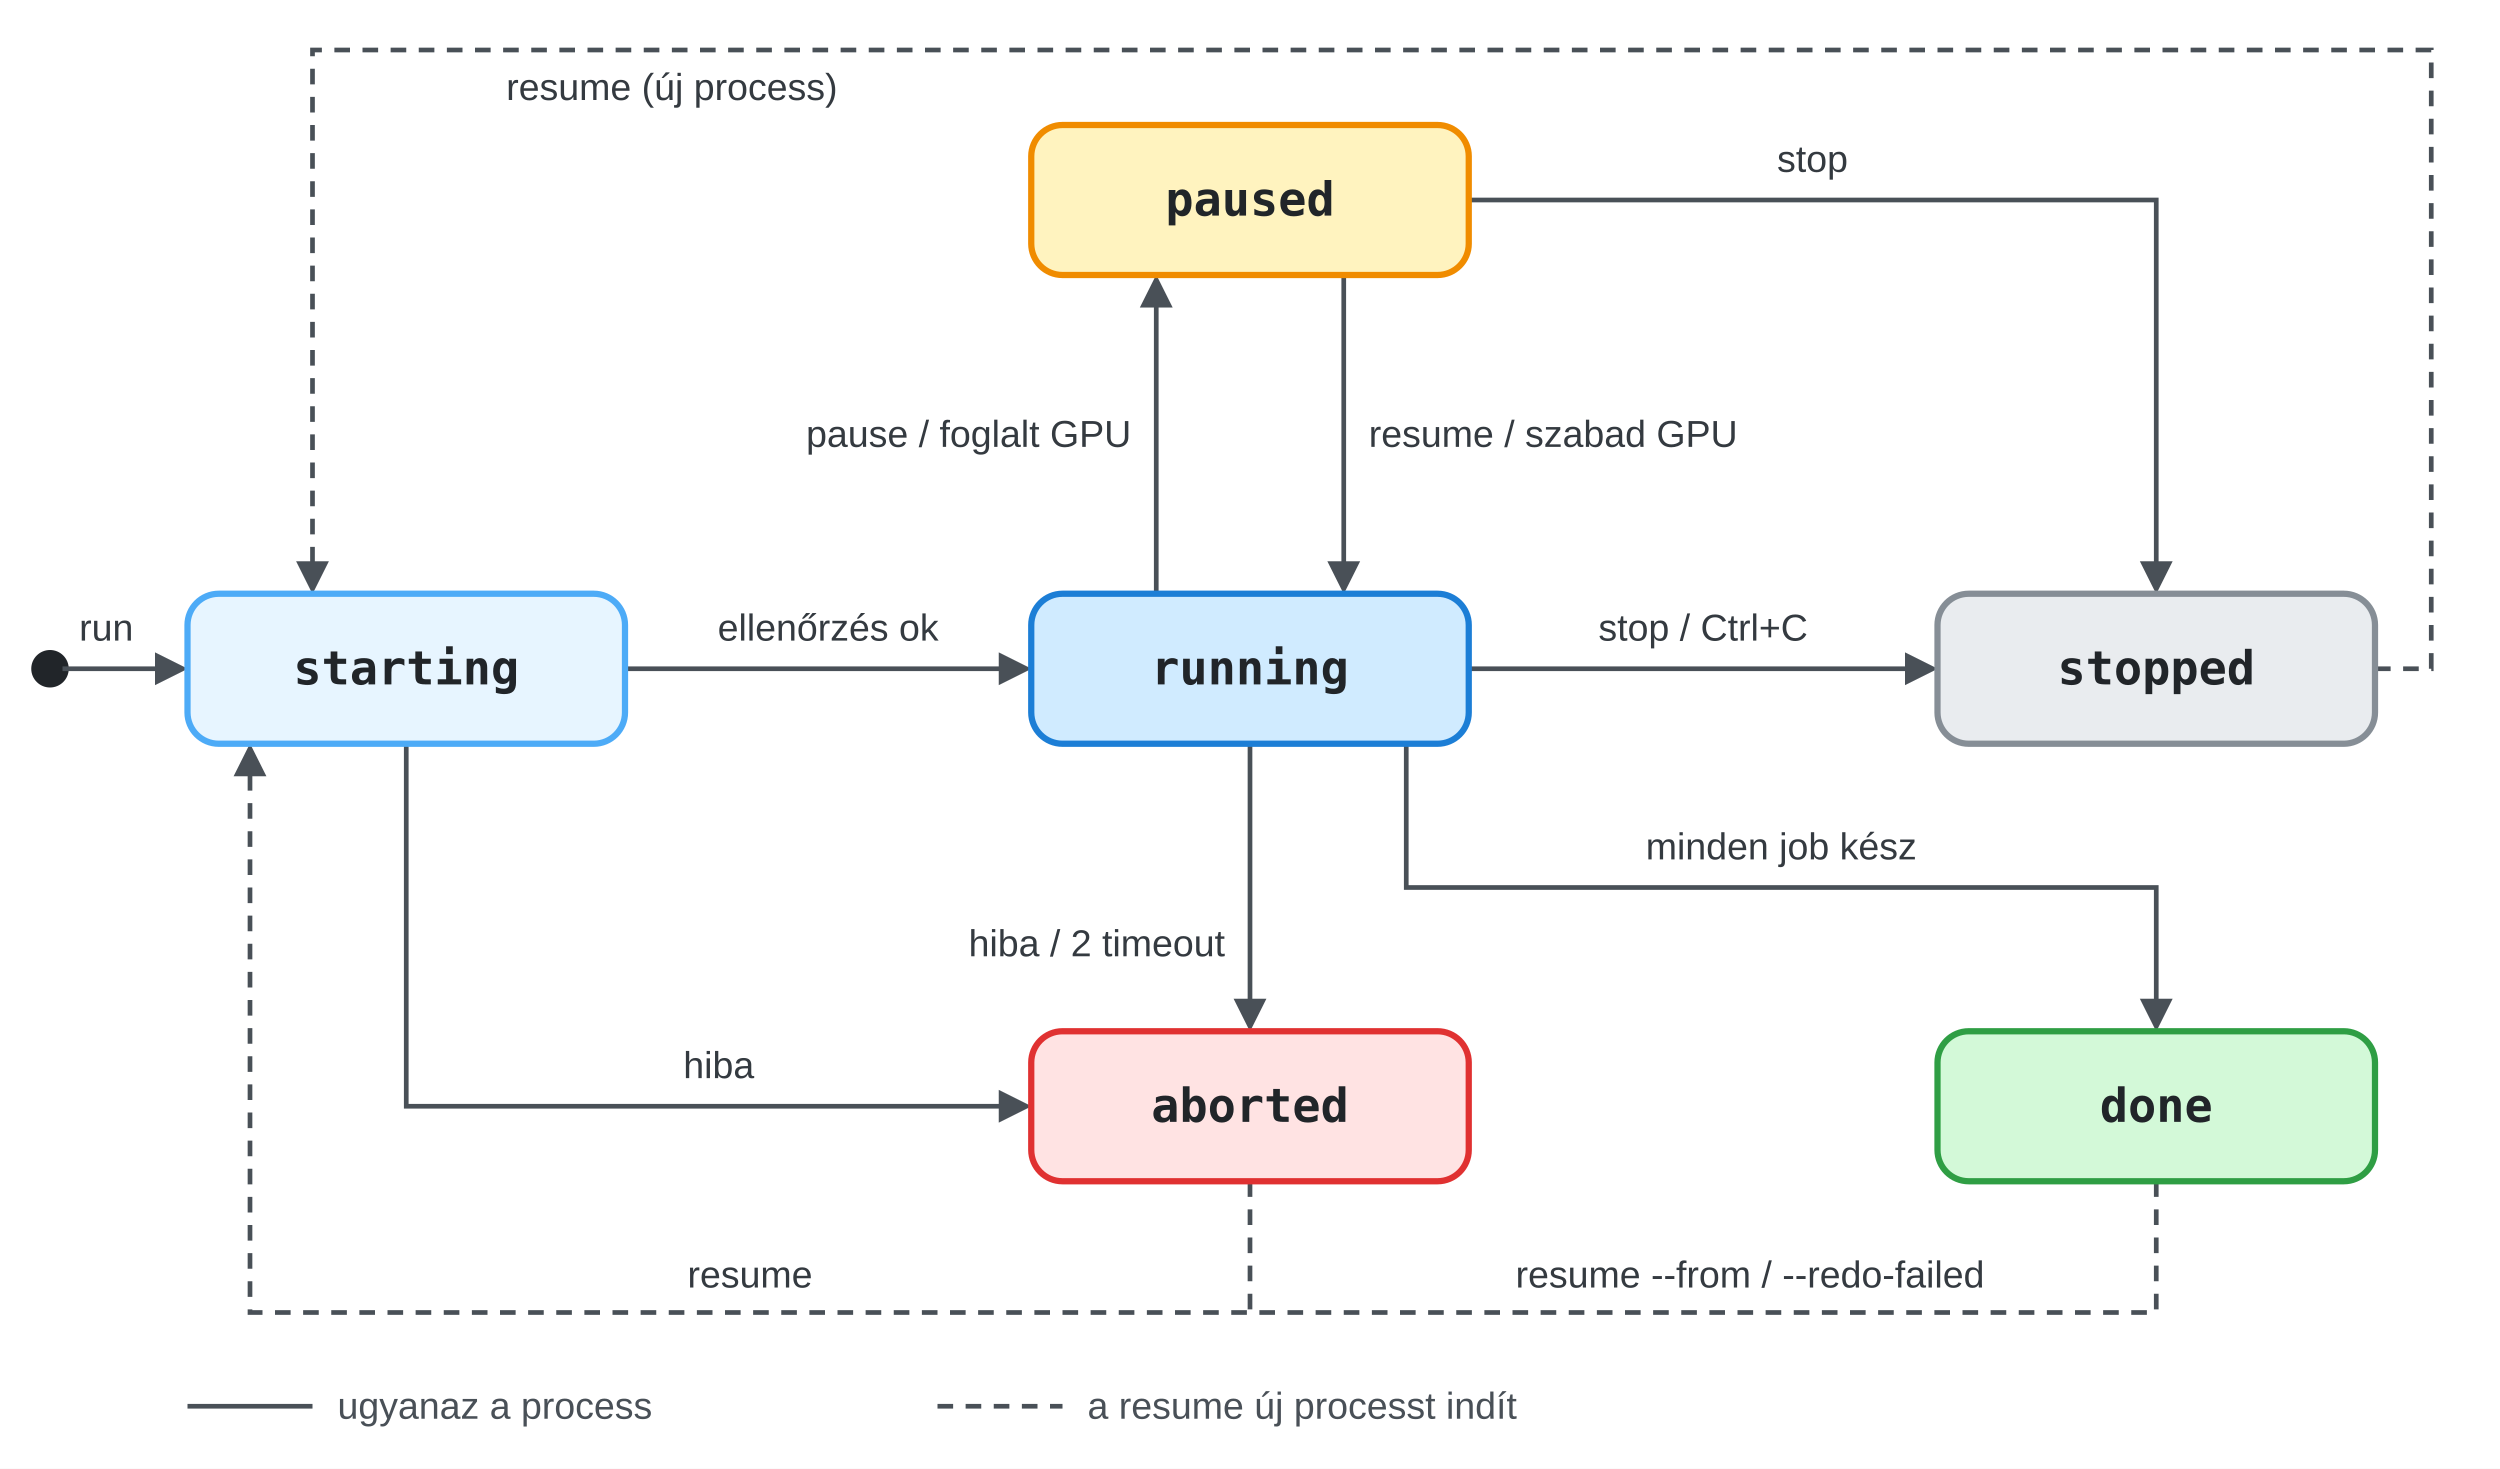
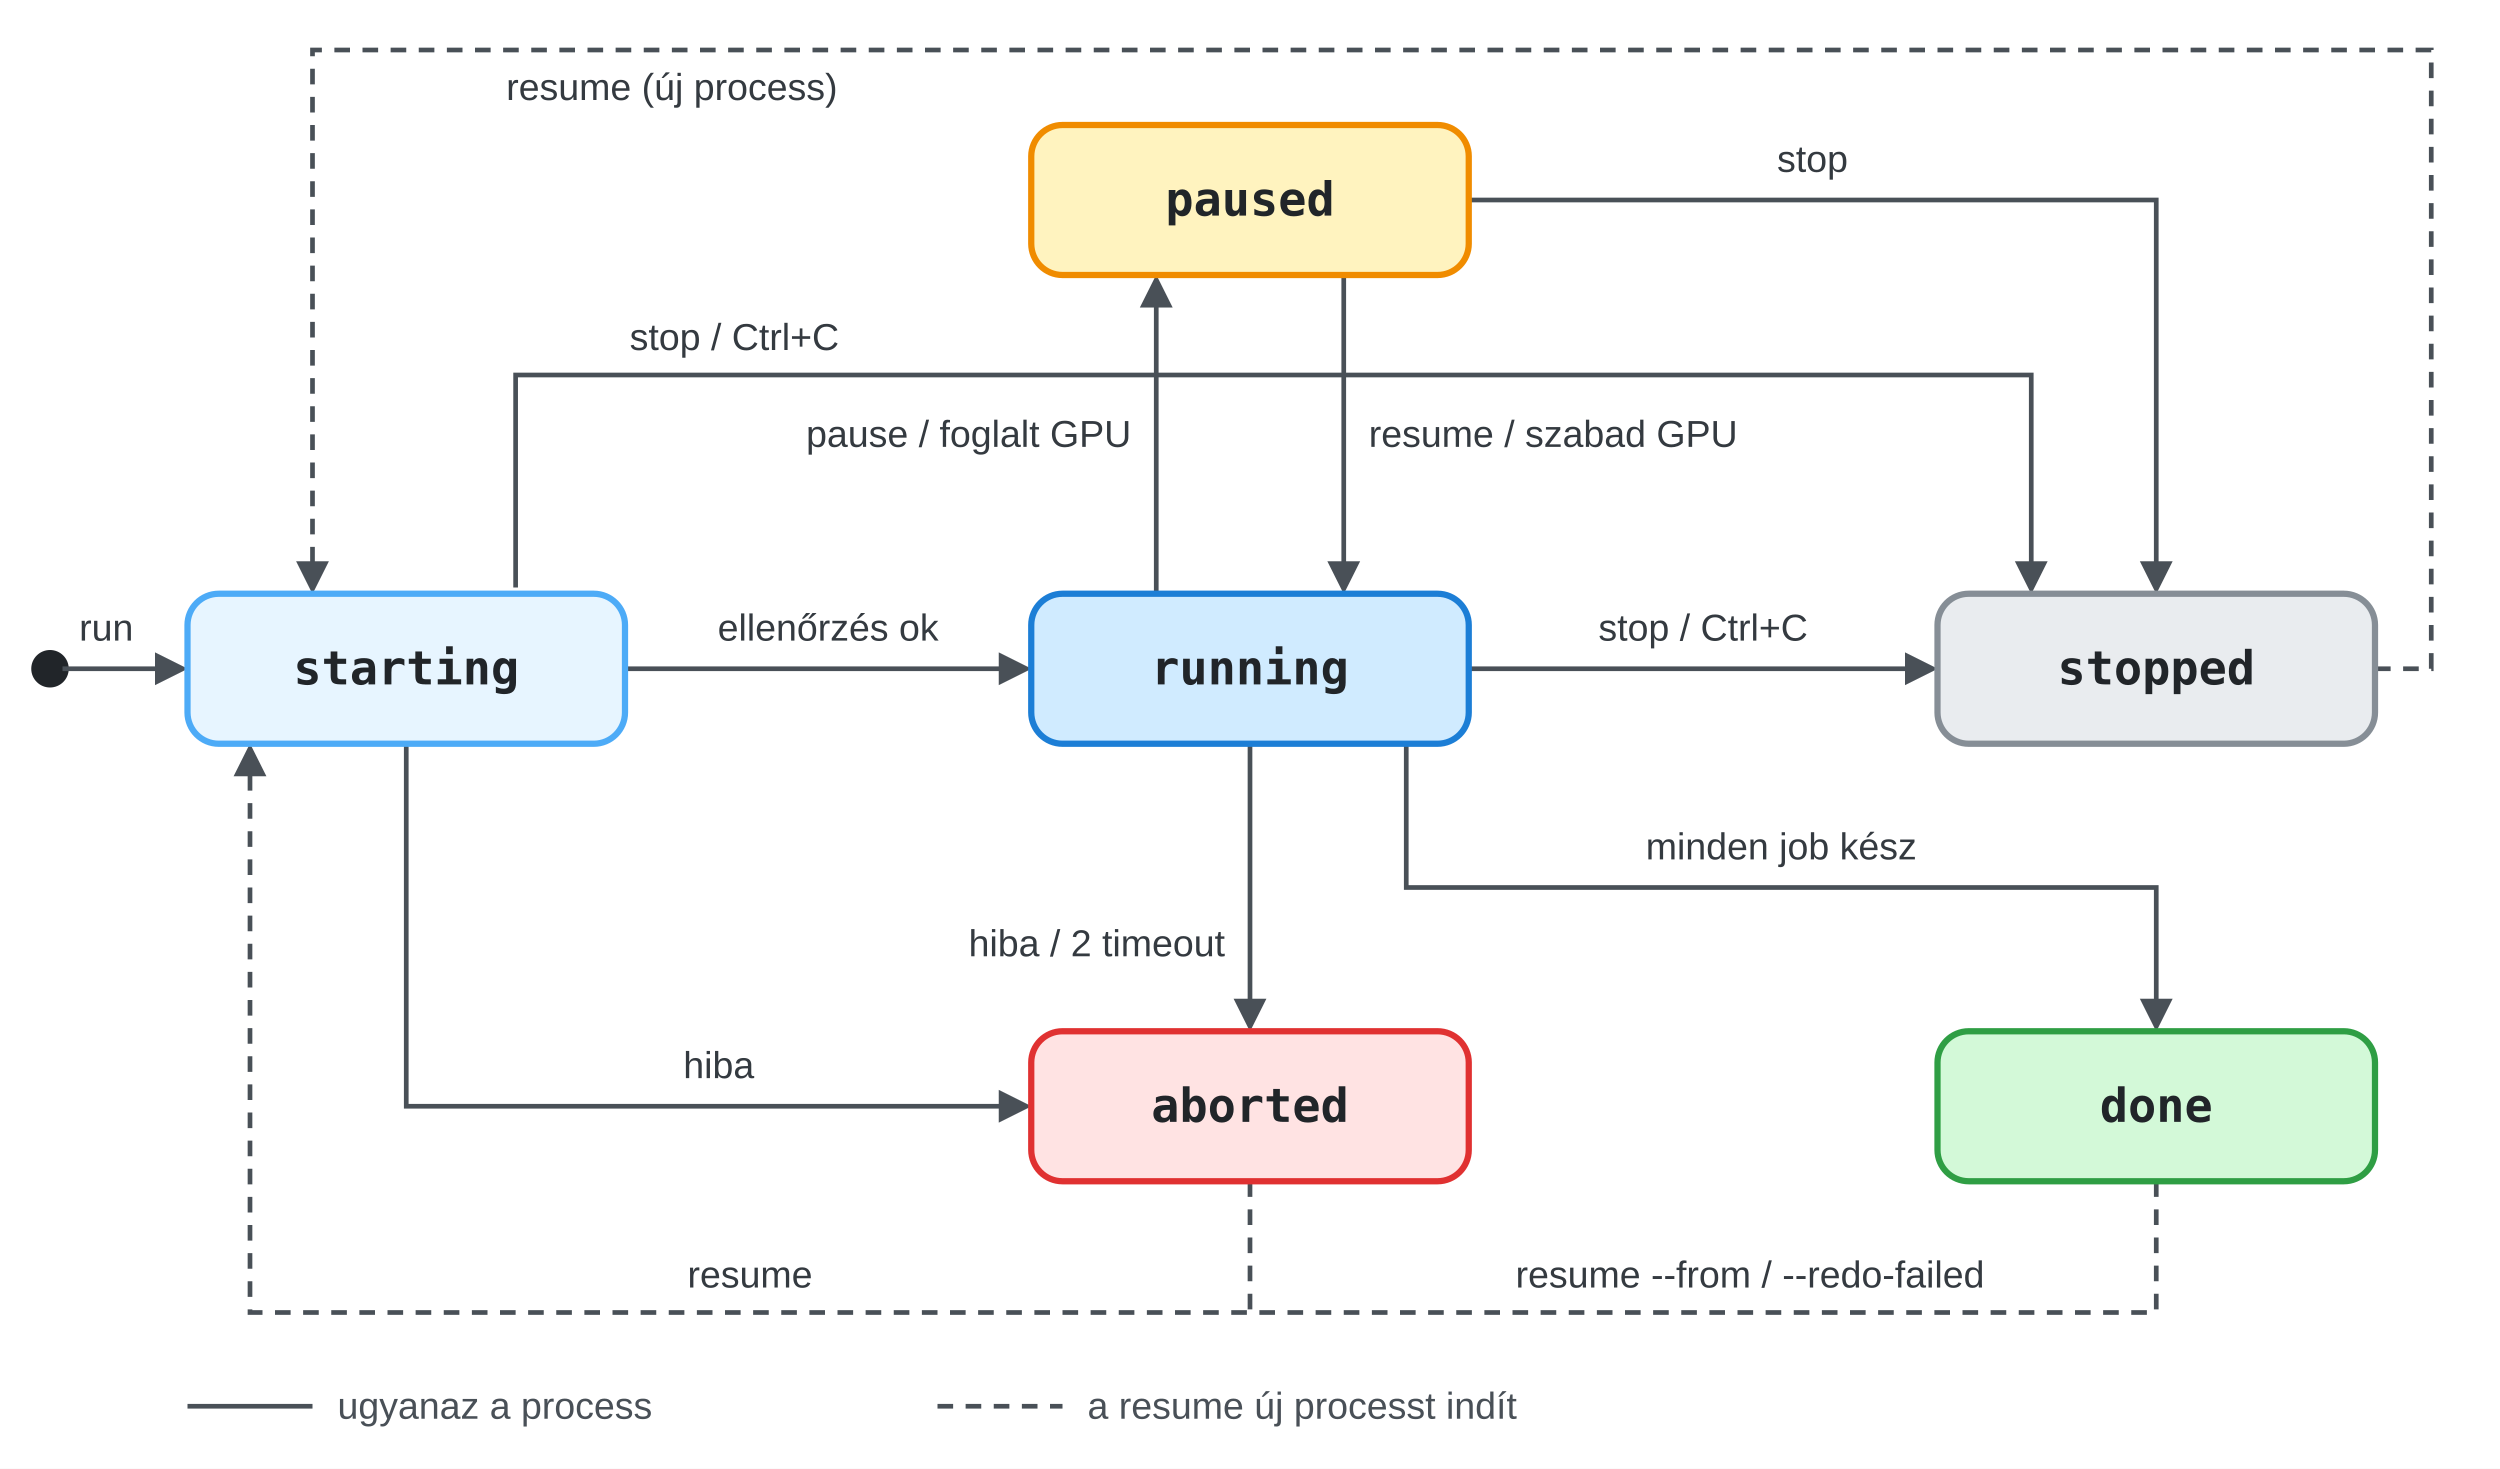
<svg xmlns="http://www.w3.org/2000/svg" viewBox="0 0 800 470" width="800" height="470" role="img" aria-label="Futási állapotok" font-family="Segoe UI, Arial, sans-serif">
  <rect width="800" height="470" fill="#ffffff" />
  <defs>
    <marker id="a" viewBox="0 0 10 10" refX="8" refY="5" markerWidth="7" markerHeight="7" orient="auto">
      <path d="M0,0 L10,5 L0,10 z" fill="#495057" />
    </marker>
  </defs>
  <circle cx="16" cy="214" r="6" fill="#212529" />
  <path d="M20,214 H58" fill="none" stroke="#495057" stroke-width="1.5" marker-end="url(#a)" />
  <text x="34" y="205" text-anchor="middle" font-size="12" fill="#343a40">run</text>
  <path d="M200,214 H328" fill="none" stroke="#495057" stroke-width="1.5" marker-end="url(#a)" />
  <text x="265" y="205" text-anchor="middle" font-size="12" fill="#343a40">ellenőrzés ok</text>
+   <path d="M165,188 V120 H650 V188" fill="none" stroke="#495057" stroke-width="1.5" marker-end="url(#a)" />
+   <text x="235" y="112" text-anchor="middle" font-size="12" fill="#343a40">stop / Ctrl+C</text>
  <path d="M370,190 V90" fill="none" stroke="#495057" stroke-width="1.5" marker-end="url(#a)" />
  <text x="362" y="143" text-anchor="end" font-size="12" fill="#343a40">pause / foglalt GPU</text>
  <path d="M430,88 V188" fill="none" stroke="#495057" stroke-width="1.5" marker-end="url(#a)" />
  <text x="438" y="143" text-anchor="start" font-size="12" fill="#343a40">resume / szabad GPU</text>
  <path d="M470,214 H618" fill="none" stroke="#495057" stroke-width="1.5" marker-end="url(#a)" />
  <text x="545" y="205" text-anchor="middle" font-size="12" fill="#343a40">stop / Ctrl+C</text>
  <path d="M470,64 H690 V188" fill="none" stroke="#495057" stroke-width="1.5" marker-end="url(#a)" />
  <text x="580" y="55" text-anchor="middle" font-size="12" fill="#343a40">stop</text>
  <path d="M450,238 V284 H690 V328" fill="none" stroke="#495057" stroke-width="1.5" marker-end="url(#a)" />
  <text x="570" y="275" text-anchor="middle" font-size="12" fill="#343a40">minden job kész</text>
  <path d="M400,238 V328" fill="none" stroke="#495057" stroke-width="1.5" marker-end="url(#a)" />
  <text x="392" y="306" text-anchor="end" font-size="12" fill="#343a40">hiba / 2 timeout</text>
  <path d="M130,238 V354 H328" fill="none" stroke="#495057" stroke-width="1.5" marker-end="url(#a)" />
  <text x="230" y="345" text-anchor="middle" font-size="12" fill="#343a40">hiba</text>
  <path d="M760,214 H778 V16 H100 V188" fill="none" stroke="#495057" stroke-width="1.5" stroke-dasharray="5 4" marker-end="url(#a)" />
  <text x="215" y="32" text-anchor="middle" font-size="12" fill="#343a40">resume (új process)</text>
  <path d="M690,378 V420 H80 V240" fill="none" stroke="#495057" stroke-width="1.5" stroke-dasharray="5 4" marker-end="url(#a)" />
  <text x="560" y="412" text-anchor="middle" font-size="12" fill="#343a40">resume --from / --redo-failed</text>
  <path d="M400,378 V420" fill="none" stroke="#495057" stroke-width="1.5" stroke-dasharray="5 4" />
  <text x="240" y="412" text-anchor="middle" font-size="12" fill="#343a40">resume</text>
  <rect x="60" y="190" width="140" height="48" rx="10" fill="#e7f5ff" stroke="#4dabf7" stroke-width="2" />
  <text x="130.0" y="219.0" text-anchor="middle" font-size="15" font-weight="600" font-family="Consolas, monospace" fill="#212529">starting</text>
  <rect x="330" y="190" width="140" height="48" rx="10" fill="#d0ebff" stroke="#1c7ed6" stroke-width="2" />
  <text x="400.0" y="219.0" text-anchor="middle" font-size="15" font-weight="600" font-family="Consolas, monospace" fill="#212529">running</text>
  <rect x="330" y="40" width="140" height="48" rx="10" fill="#fff3bf" stroke="#f08c00" stroke-width="2" />
  <text x="400.0" y="69.0" text-anchor="middle" font-size="15" font-weight="600" font-family="Consolas, monospace" fill="#212529">paused</text>
  <rect x="620" y="190" width="140" height="48" rx="10" fill="#e9ecef" stroke="#868e96" stroke-width="2" />
  <text x="690.0" y="219.0" text-anchor="middle" font-size="15" font-weight="600" font-family="Consolas, monospace" fill="#212529">stopped</text>
  <rect x="620" y="330" width="140" height="48" rx="10" fill="#d3f9d8" stroke="#2f9e44" stroke-width="2" />
  <text x="690.0" y="359.0" text-anchor="middle" font-size="15" font-weight="600" font-family="Consolas, monospace" fill="#212529">done</text>
  <rect x="330" y="330" width="140" height="48" rx="10" fill="#ffe3e3" stroke="#e03131" stroke-width="2" />
  <text x="400.0" y="359.0" text-anchor="middle" font-size="15" font-weight="600" font-family="Consolas, monospace" fill="#212529">aborted</text>
  <path d="M60,450 H100" stroke="#495057" stroke-width="1.5" />
  <text x="108" y="454" font-size="12" fill="#495057">ugyanaz a process</text>
  <path d="M300,450 H340" stroke="#495057" stroke-width="1.5" stroke-dasharray="5 4" />
  <text x="348" y="454" font-size="12" fill="#495057">a resume új processt indít</text>
</svg>
